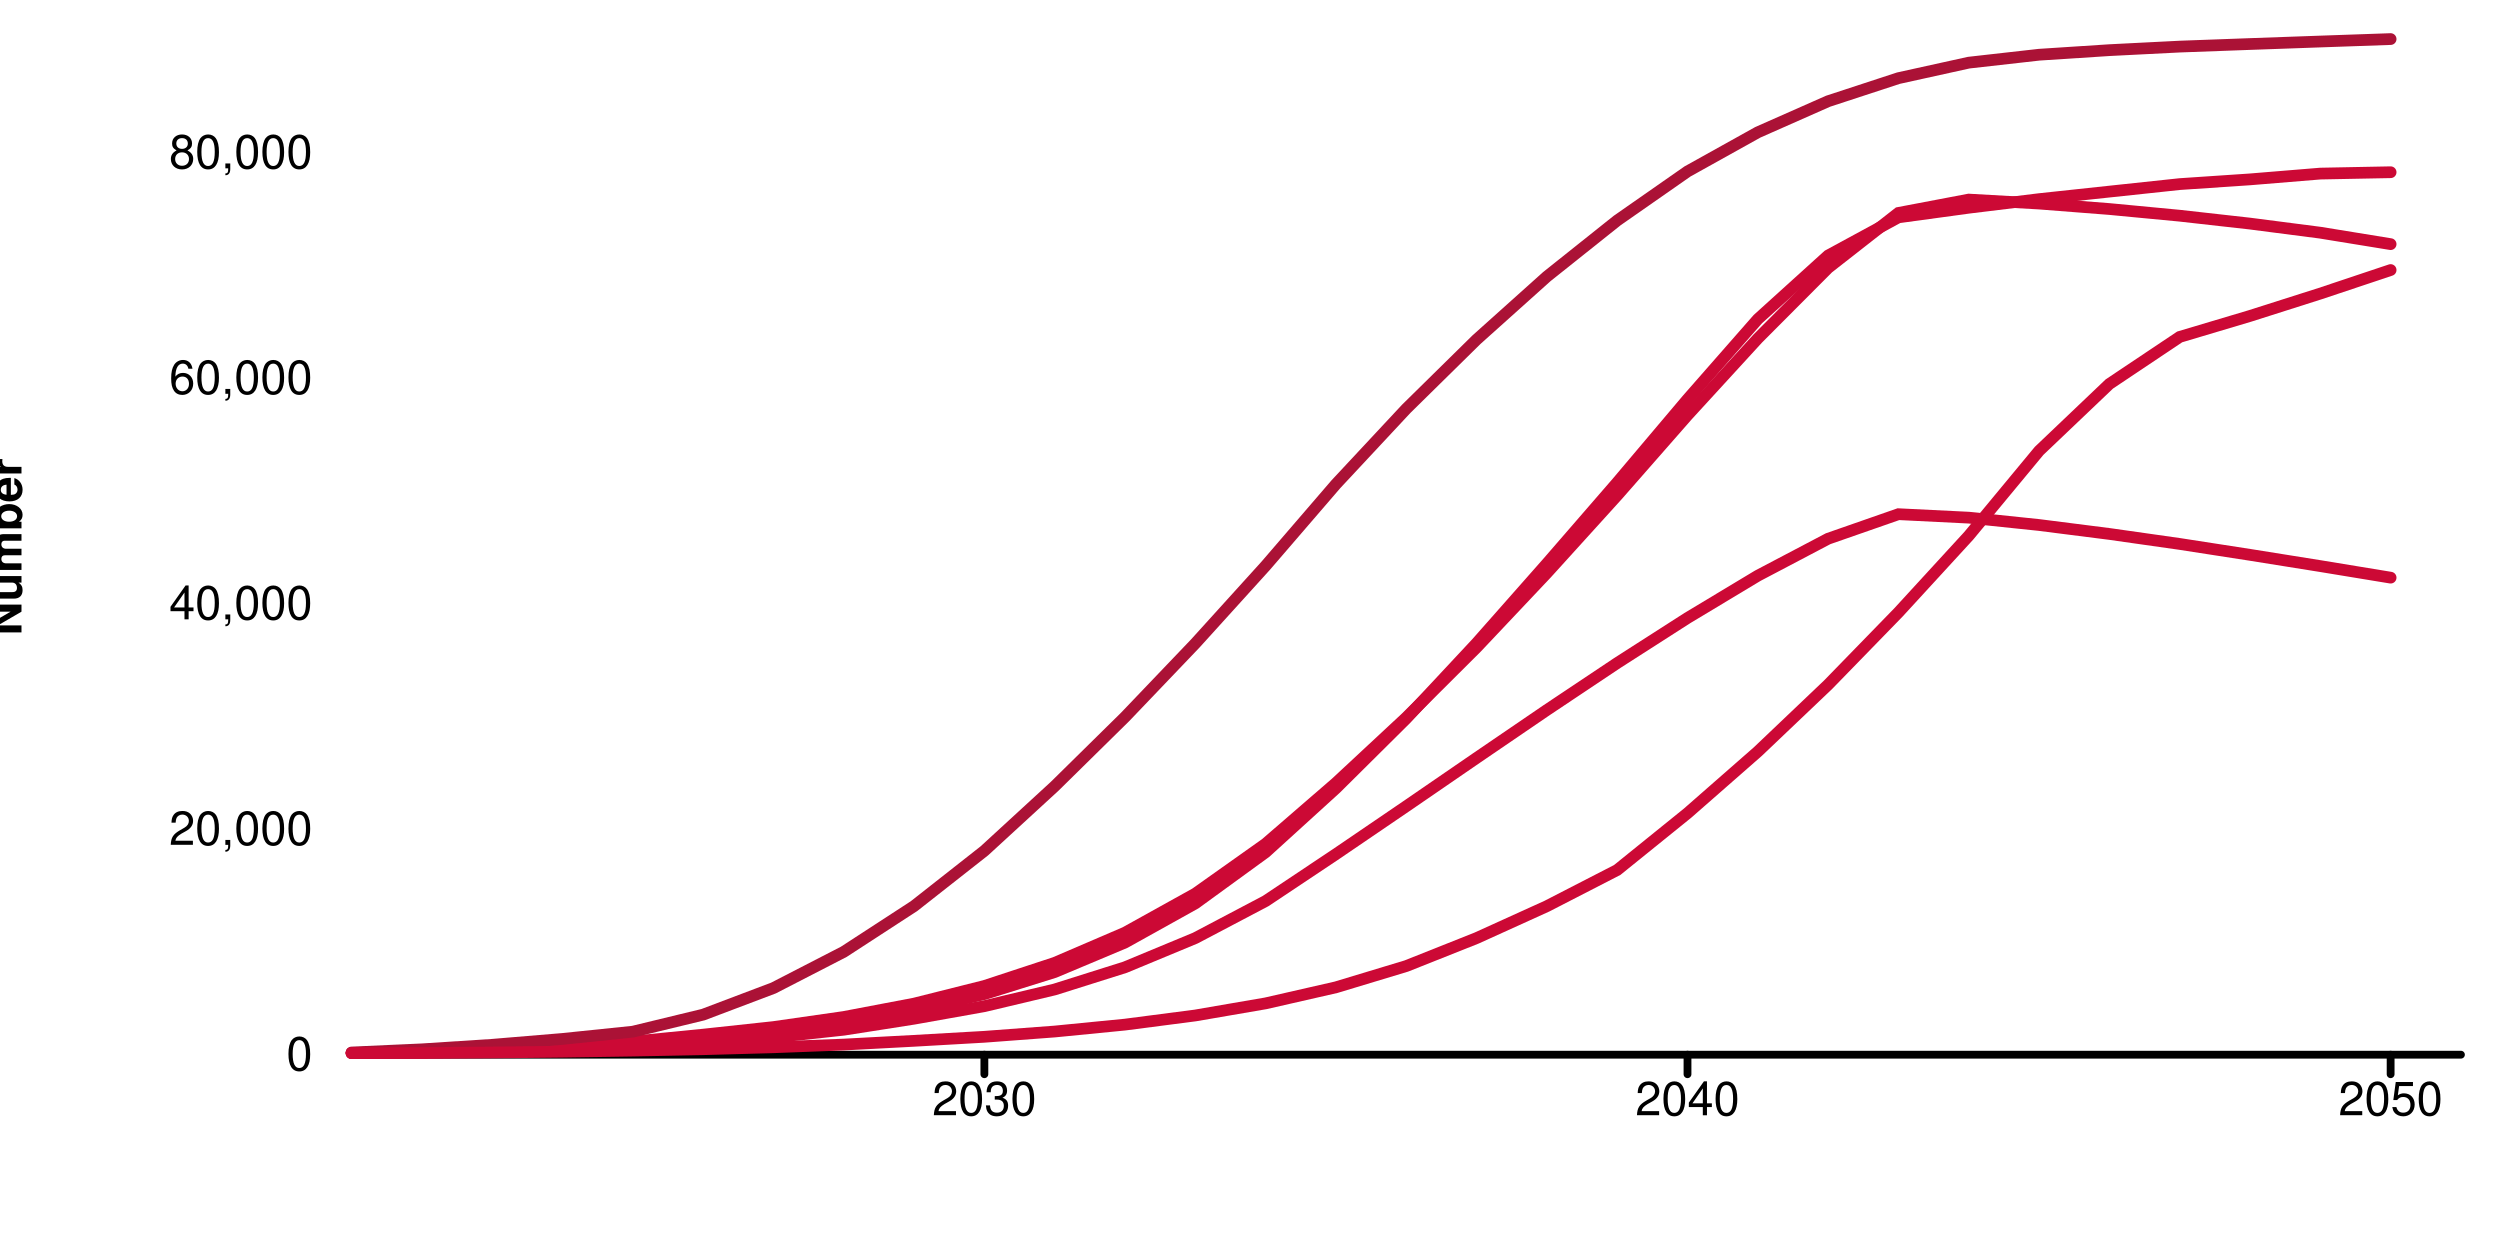
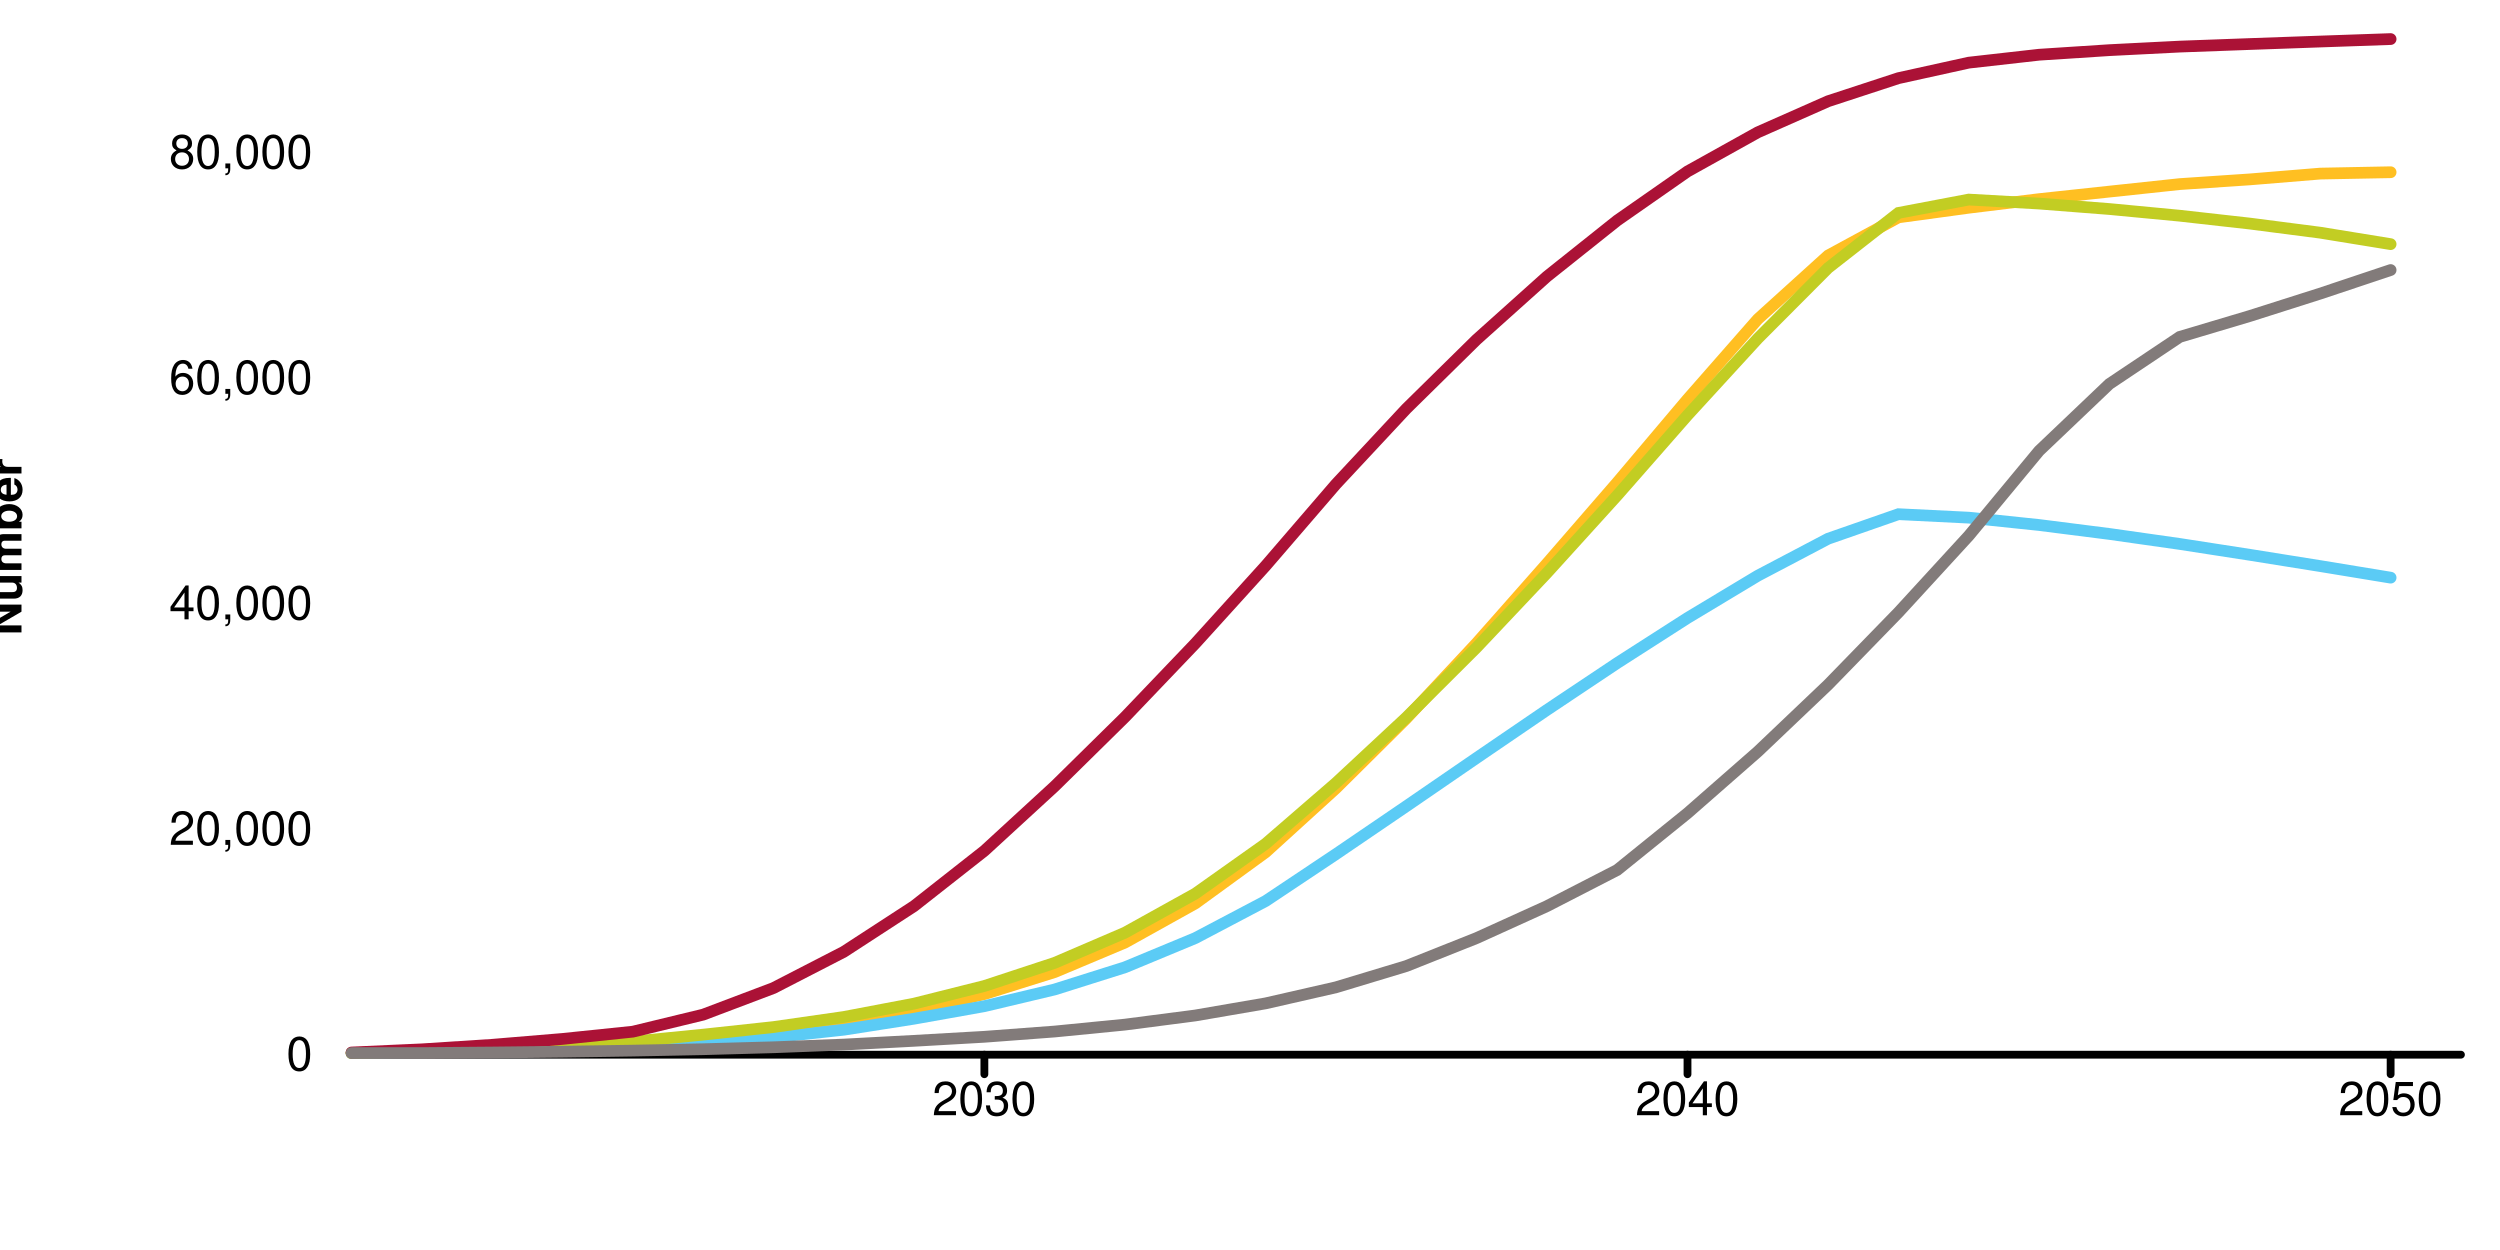
<svg xmlns="http://www.w3.org/2000/svg" width="640" height="320" viewBox="0 0 640 320" style="overflow:display" preserveAspectRatio="xMinYMin meet" overflow="visible">
  <defs>
    <style>
	.data-series path.line { fill-opacity: 0; }
	.data-series path.line.dotted { stroke-dasharray: 12 20 }
	.data-series circle { display: none; }
	.data-series:hover path.line, .data-series.on path.line { stroke-width: 5; }
	.data-series:hover circle, .data-series.on circle { display: inline; }
	.data-series circle:hover, .data-series circle.on { r: 6px!important; fill: black; }
	.grid { font-family: "Helvetica Neue",Helvetica,Arial,"Lucida Grande",sans-serif; }
	.grid line { stroke: rgb(0,0,0); stroke-width: 2; stroke-linecap: round; }
	.grid.grid-x text { text-anchor: middle; dominant-baseline: hanging; transform: translateY(10px); }
	.grid.grid-y text { text-anchor: end; dominant-baseline: middle; transform: translateX(-10px); }
	</style>
  </defs>
  <g class="grid grid-y">
    <line x1="90" y1="270" x2="630" y2="270" data-left="90" />
    <text x="90" y="270" text-anchor="end">0</text>
    <text x="90" y="212.272" text-anchor="end">20,000</text>
    <text x="90" y="154.543" text-anchor="end">40,000</text>
    <text x="90" y="96.815" text-anchor="end">60,000</text>
    <text x="90" y="39.086" text-anchor="end">80,000</text>
    <text style="text-anchor:middle;dominant-baseline:hanging;font-weight:bold;transform: translateY(140px) rotate(-90deg);">Number</text>
  </g>
  <g class="grid grid-x">
    <line class="tick" x1="252" y1="270" x2="252" y2="275" />
    <text x="252" y="270" text-anchor="middle">2030</text>
    <line class="tick" x1="432" y1="270" x2="432" y2="275" />
    <text x="432" y="270" text-anchor="middle">2040</text>
    <line class="tick" x1="612" y1="270" x2="612" y2="275" />
    <text x="612" y="270" text-anchor="middle">2050</text>
    <text style="text-anchor:middle;dominant-baseline:hanging;font-weight:bold;transform: translateY(140px) rotate(-90deg);" />
  </g>
  <g data-scenario="consumer-transformation" class="data-series">
-     <path d="M 90.00,269.59L 108.00,269.22L 126.00,268.81L 144.00,268.17L 162.00,267.19L 180.00,265.68L 198.00,264.01L 216.00,261.74L 234.00,258.65L 252.00,254.48L 270.00,248.85L 288.00,241.29L 306.00,231.27L 324.00,218.18L 342.00,201.81L 360.00,183.95L 378.00,164.66L 396.00,144.28L 414.00,123.52L 432.00,102.22L 450.00,81.70L 468.00,65.41L 486.00,55.64L 504.00,53.18L 522.00,50.98L 540.00,49.05L 558.00,47.13L 576.00,45.92L 594.00,44.44L 612.00,44.09" id="Consumer Transformation" class="line" stroke="#cc0935" stroke-width="3" stroke-linecap="round" />
-     <circle cx="90.00" cy="269.59" data-y="141.4571608" data-x="2021" r="4" fill="#cc0935" />
-     <circle cx="108.00" cy="269.22" data-y="268.5476759" data-x="2022" r="4" fill="#cc0935" />
-     <circle cx="126.00" cy="268.81" data-y="410.9407815" data-x="2023" r="4" fill="#cc0935" />
-     <circle cx="144.00" cy="268.17" data-y="632.8733598" data-x="2024" r="4" fill="#cc0935" />
-     <circle cx="162.00" cy="267.19" data-y="973.3597892" data-x="2025" r="4" fill="#cc0935" />
-     <circle cx="180.00" cy="265.68" data-y="1497.118666" data-x="2026" r="4" fill="#cc0935" />
-     <circle cx="198.00" cy="264.01" data-y="2076.090613" data-x="2027" r="4" fill="#cc0935" />
-     <circle cx="216.00" cy="261.74" data-y="2863.073515" data-x="2028" r="4" fill="#cc0935" />
-     <circle cx="234.00" cy="258.65" data-y="3931.260925" data-x="2029" r="4" fill="#cc0935" />
-     <circle cx="252.00" cy="254.48" data-y="5378.08186" data-x="2030" r="4" fill="#cc0935" />
-     <circle cx="270.00" cy="248.85" data-y="7327.880107" data-x="2031" r="4" fill="#cc0935" />
-     <circle cx="288.00" cy="241.29" data-y="9945.188921" data-x="2032" r="4" fill="#cc0935" />
-     <circle cx="306.00" cy="231.27" data-y="13418.53346" data-x="2033" r="4" fill="#cc0935" />
-     <circle cx="324.00" cy="218.18" data-y="17954.21966" data-x="2034" r="4" fill="#cc0935" />
-     <circle cx="342.00" cy="201.81" data-y="23623.4925" data-x="2035" r="4" fill="#cc0935" />
-     <circle cx="360.00" cy="183.95" data-y="29813.40166" data-x="2036" r="4" fill="#cc0935" />
-     <circle cx="378.00" cy="164.66" data-y="36494.59665" data-x="2037" r="4" fill="#cc0935" />
-     <circle cx="396.00" cy="144.28" data-y="43556.49554" data-x="2038" r="4" fill="#cc0935" />
-     <circle cx="414.00" cy="123.52" data-y="50748.82752" data-x="2039" r="4" fill="#cc0935" />
-     <circle cx="432.00" cy="102.22" data-y="58127.85786" data-x="2040" r="4" fill="#cc0935" />
-     <circle cx="450.00" cy="81.70" data-y="65236.64446" data-x="2041" r="4" fill="#cc0935" />
-     <circle cx="468.00" cy="65.41" data-y="70878.51539" data-x="2042" r="4" fill="#cc0935" />
-     <circle cx="486.00" cy="55.64" data-y="74264.17381" data-x="2043" r="4" fill="#cc0935" />
-     <circle cx="504.00" cy="53.18" data-y="75118.99166" data-x="2044" r="4" fill="#cc0935" />
-     <circle cx="522.00" cy="50.98" data-y="75880.15588" data-x="2045" r="4" fill="#cc0935" />
-     <circle cx="540.00" cy="49.05" data-y="76546.69216" data-x="2046" r="4" fill="#cc0935" />
-     <circle cx="558.00" cy="47.13" data-y="77213.42077" data-x="2047" r="4" fill="#cc0935" />
-     <circle cx="576.00" cy="45.92" data-y="77633.78517" data-x="2048" r="4" fill="#cc0935" />
-     <circle cx="594.00" cy="44.44" data-y="78143.73296" data-x="2049" r="4" fill="#cc0935" />
-     <circle cx="612.00" cy="44.09" data-y="78266.82095" data-x="2050" r="4" fill="#cc0935" />
+     <path d="M 90.00,269.59L 108.00,269.22L 126.00,268.81L 144.00,268.17L 162.00,267.19L 180.00,265.68L 198.00,264.01L 216.00,261.74L 234.00,258.65L 252.00,254.48L 270.00,248.85L 288.00,241.29L 306.00,231.27L 324.00,218.18L 342.00,201.81L 360.00,183.95L 378.00,164.66L 396.00,144.28L 414.00,123.52L 432.00,102.22L 450.00,81.70L 468.00,65.41L 486.00,55.64L 504.00,53.18L 522.00,50.98L 540.00,49.05L 558.00,47.13L 576.00,45.92L 594.00,44.44L 612.00,44.09" id="Consumer Transformation" class="line" stroke="#FFBF22" stroke-width="3" stroke-linecap="round" />
+     <circle cx="90.00" cy="269.59" data-y="141.4571608" data-x="2021" r="4" fill="#FFBF22" />
+     <circle cx="108.00" cy="269.22" data-y="268.5476759" data-x="2022" r="4" fill="#FFBF22" />
+     <circle cx="126.00" cy="268.81" data-y="410.9407815" data-x="2023" r="4" fill="#FFBF22" />
+     <circle cx="144.00" cy="268.17" data-y="632.8733598" data-x="2024" r="4" fill="#FFBF22" />
+     <circle cx="162.00" cy="267.19" data-y="973.3597892" data-x="2025" r="4" fill="#FFBF22" />
+     <circle cx="180.00" cy="265.68" data-y="1497.118666" data-x="2026" r="4" fill="#FFBF22" />
+     <circle cx="198.00" cy="264.01" data-y="2076.090613" data-x="2027" r="4" fill="#FFBF22" />
+     <circle cx="216.00" cy="261.74" data-y="2863.073515" data-x="2028" r="4" fill="#FFBF22" />
+     <circle cx="234.00" cy="258.65" data-y="3931.260925" data-x="2029" r="4" fill="#FFBF22" />
+     <circle cx="252.00" cy="254.48" data-y="5378.08186" data-x="2030" r="4" fill="#FFBF22" />
+     <circle cx="270.00" cy="248.85" data-y="7327.880107" data-x="2031" r="4" fill="#FFBF22" />
+     <circle cx="288.00" cy="241.29" data-y="9945.188921" data-x="2032" r="4" fill="#FFBF22" />
+     <circle cx="306.00" cy="231.27" data-y="13418.53346" data-x="2033" r="4" fill="#FFBF22" />
+     <circle cx="324.00" cy="218.18" data-y="17954.21966" data-x="2034" r="4" fill="#FFBF22" />
+     <circle cx="342.00" cy="201.81" data-y="23623.4925" data-x="2035" r="4" fill="#FFBF22" />
+     <circle cx="360.00" cy="183.95" data-y="29813.40166" data-x="2036" r="4" fill="#FFBF22" />
+     <circle cx="378.00" cy="164.66" data-y="36494.59665" data-x="2037" r="4" fill="#FFBF22" />
+     <circle cx="396.00" cy="144.28" data-y="43556.49554" data-x="2038" r="4" fill="#FFBF22" />
+     <circle cx="414.00" cy="123.52" data-y="50748.82752" data-x="2039" r="4" fill="#FFBF22" />
+     <circle cx="432.00" cy="102.22" data-y="58127.85786" data-x="2040" r="4" fill="#FFBF22" />
+     <circle cx="450.00" cy="81.70" data-y="65236.64446" data-x="2041" r="4" fill="#FFBF22" />
+     <circle cx="468.00" cy="65.41" data-y="70878.51539" data-x="2042" r="4" fill="#FFBF22" />
+     <circle cx="486.00" cy="55.64" data-y="74264.17381" data-x="2043" r="4" fill="#FFBF22" />
+     <circle cx="504.00" cy="53.18" data-y="75118.99166" data-x="2044" r="4" fill="#FFBF22" />
+     <circle cx="522.00" cy="50.98" data-y="75880.15588" data-x="2045" r="4" fill="#FFBF22" />
+     <circle cx="540.00" cy="49.05" data-y="76546.69216" data-x="2046" r="4" fill="#FFBF22" />
+     <circle cx="558.00" cy="47.13" data-y="77213.42077" data-x="2047" r="4" fill="#FFBF22" />
+     <circle cx="576.00" cy="45.92" data-y="77633.78517" data-x="2048" r="4" fill="#FFBF22" />
+     <circle cx="594.00" cy="44.44" data-y="78143.73296" data-x="2049" r="4" fill="#FFBF22" />
+     <circle cx="612.00" cy="44.09" data-y="78266.82095" data-x="2050" r="4" fill="#FFBF22" />
  </g>
  <g data-scenario="system-transformation" class="data-series">
-     <path d="M 90.00,269.59L 108.00,269.30L 126.00,268.98L 144.00,268.52L 162.00,267.87L 180.00,266.93L 198.00,265.57L 216.00,263.61L 234.00,260.79L 252.00,257.58L 270.00,253.30L 288.00,247.62L 306.00,240.15L 324.00,230.67L 342.00,218.66L 360.00,206.40L 378.00,194.04L 396.00,181.76L 414.00,169.74L 432.00,158.20L 450.00,147.38L 468.00,137.91L 486.00,131.63L 504.00,132.52L 522.00,134.40L 540.00,136.69L 558.00,139.25L 576.00,142.04L 594.00,144.92L 612.00,147.88" id="System Transformation" class="line" stroke="#cc0935" stroke-width="3" stroke-linecap="round" />
-     <circle cx="90.00" cy="269.59" data-y="141.4571608" data-x="2021" r="4" fill="#cc0935" />
-     <circle cx="108.00" cy="269.30" data-y="243.6587848" data-x="2022" r="4" fill="#cc0935" />
-     <circle cx="126.00" cy="268.98" data-y="352.4074258" data-x="2023" r="4" fill="#cc0935" />
-     <circle cx="144.00" cy="268.52" data-y="511.0550454" data-x="2024" r="4" fill="#cc0935" />
-     <circle cx="162.00" cy="267.87" data-y="737.8371061" data-x="2025" r="4" fill="#cc0935" />
-     <circle cx="180.00" cy="266.93" data-y="1063.88894" data-x="2026" r="4" fill="#cc0935" />
-     <circle cx="198.00" cy="265.57" data-y="1533.835174" data-x="2027" r="4" fill="#cc0935" />
-     <circle cx="216.00" cy="263.61" data-y="2212.170688" data-x="2028" r="4" fill="#cc0935" />
-     <circle cx="234.00" cy="260.79" data-y="3192.018241" data-x="2029" r="4" fill="#cc0935" />
-     <circle cx="252.00" cy="257.58" data-y="4304.170496" data-x="2030" r="4" fill="#cc0935" />
-     <circle cx="270.00" cy="253.30" data-y="5785.822305" data-x="2031" r="4" fill="#cc0935" />
-     <circle cx="288.00" cy="247.62" data-y="7754.375638" data-x="2032" r="4" fill="#cc0935" />
-     <circle cx="306.00" cy="240.15" data-y="10341.35967" data-x="2033" r="4" fill="#cc0935" />
-     <circle cx="324.00" cy="230.67" data-y="13626.6662" data-x="2034" r="4" fill="#cc0935" />
-     <circle cx="342.00" cy="218.66" data-y="17788.34675" data-x="2035" r="4" fill="#cc0935" />
-     <circle cx="360.00" cy="206.40" data-y="22035.15591" data-x="2036" r="4" fill="#cc0935" />
-     <circle cx="378.00" cy="194.04" data-y="26314.84737" data-x="2037" r="4" fill="#cc0935" />
-     <circle cx="396.00" cy="181.76" data-y="30569.45085" data-x="2038" r="4" fill="#cc0935" />
-     <circle cx="414.00" cy="169.74" data-y="34735.39392" data-x="2039" r="4" fill="#cc0935" />
-     <circle cx="432.00" cy="158.20" data-y="38732.41944" data-x="2040" r="4" fill="#cc0935" />
-     <circle cx="450.00" cy="147.38" data-y="42480.02666" data-x="2041" r="4" fill="#cc0935" />
-     <circle cx="468.00" cy="137.91" data-y="45763.50639" data-x="2042" r="4" fill="#cc0935" />
-     <circle cx="486.00" cy="131.63" data-y="47937.2696" data-x="2043" r="4" fill="#cc0935" />
-     <circle cx="504.00" cy="132.52" data-y="47631.43841" data-x="2044" r="4" fill="#cc0935" />
-     <circle cx="522.00" cy="134.40" data-y="46977.15382" data-x="2045" r="4" fill="#cc0935" />
-     <circle cx="540.00" cy="136.69" data-y="46186.64951" data-x="2046" r="4" fill="#cc0935" />
-     <circle cx="558.00" cy="139.25" data-y="45297.52512" data-x="2047" r="4" fill="#cc0935" />
-     <circle cx="576.00" cy="142.04" data-y="44331.63021" data-x="2048" r="4" fill="#cc0935" />
-     <circle cx="594.00" cy="144.92" data-y="43334.81843" data-x="2049" r="4" fill="#cc0935" />
-     <circle cx="612.00" cy="147.88" data-y="42309.18745" data-x="2050" r="4" fill="#cc0935" />
+     <path d="M 90.00,269.59L 108.00,269.30L 126.00,268.98L 144.00,268.52L 162.00,267.87L 180.00,266.93L 198.00,265.57L 216.00,263.61L 234.00,260.79L 252.00,257.58L 270.00,253.30L 288.00,247.62L 306.00,240.15L 324.00,230.67L 342.00,218.66L 360.00,206.40L 378.00,194.04L 396.00,181.76L 414.00,169.74L 432.00,158.20L 450.00,147.38L 468.00,137.91L 486.00,131.63L 504.00,132.52L 522.00,134.40L 540.00,136.69L 558.00,139.25L 576.00,142.04L 594.00,144.92L 612.00,147.88" id="System Transformation" class="line" stroke="#5BCBF5" stroke-width="3" stroke-linecap="round" />
+     <circle cx="90.00" cy="269.59" data-y="141.4571608" data-x="2021" r="4" fill="#5BCBF5" />
+     <circle cx="108.00" cy="269.30" data-y="243.6587848" data-x="2022" r="4" fill="#5BCBF5" />
+     <circle cx="126.00" cy="268.98" data-y="352.4074258" data-x="2023" r="4" fill="#5BCBF5" />
+     <circle cx="144.00" cy="268.52" data-y="511.0550454" data-x="2024" r="4" fill="#5BCBF5" />
+     <circle cx="162.00" cy="267.87" data-y="737.8371061" data-x="2025" r="4" fill="#5BCBF5" />
+     <circle cx="180.00" cy="266.93" data-y="1063.88894" data-x="2026" r="4" fill="#5BCBF5" />
+     <circle cx="198.00" cy="265.57" data-y="1533.835174" data-x="2027" r="4" fill="#5BCBF5" />
+     <circle cx="216.00" cy="263.61" data-y="2212.170688" data-x="2028" r="4" fill="#5BCBF5" />
+     <circle cx="234.00" cy="260.79" data-y="3192.018241" data-x="2029" r="4" fill="#5BCBF5" />
+     <circle cx="252.00" cy="257.58" data-y="4304.170496" data-x="2030" r="4" fill="#5BCBF5" />
+     <circle cx="270.00" cy="253.30" data-y="5785.822305" data-x="2031" r="4" fill="#5BCBF5" />
+     <circle cx="288.00" cy="247.62" data-y="7754.375638" data-x="2032" r="4" fill="#5BCBF5" />
+     <circle cx="306.00" cy="240.15" data-y="10341.35967" data-x="2033" r="4" fill="#5BCBF5" />
+     <circle cx="324.00" cy="230.67" data-y="13626.6662" data-x="2034" r="4" fill="#5BCBF5" />
+     <circle cx="342.00" cy="218.66" data-y="17788.34675" data-x="2035" r="4" fill="#5BCBF5" />
+     <circle cx="360.00" cy="206.40" data-y="22035.15591" data-x="2036" r="4" fill="#5BCBF5" />
+     <circle cx="378.00" cy="194.04" data-y="26314.84737" data-x="2037" r="4" fill="#5BCBF5" />
+     <circle cx="396.00" cy="181.76" data-y="30569.45085" data-x="2038" r="4" fill="#5BCBF5" />
+     <circle cx="414.00" cy="169.74" data-y="34735.39392" data-x="2039" r="4" fill="#5BCBF5" />
+     <circle cx="432.00" cy="158.20" data-y="38732.41944" data-x="2040" r="4" fill="#5BCBF5" />
+     <circle cx="450.00" cy="147.38" data-y="42480.02666" data-x="2041" r="4" fill="#5BCBF5" />
+     <circle cx="468.00" cy="137.91" data-y="45763.50639" data-x="2042" r="4" fill="#5BCBF5" />
+     <circle cx="486.00" cy="131.63" data-y="47937.2696" data-x="2043" r="4" fill="#5BCBF5" />
+     <circle cx="504.00" cy="132.52" data-y="47631.43841" data-x="2044" r="4" fill="#5BCBF5" />
+     <circle cx="522.00" cy="134.40" data-y="46977.15382" data-x="2045" r="4" fill="#5BCBF5" />
+     <circle cx="540.00" cy="136.69" data-y="46186.64951" data-x="2046" r="4" fill="#5BCBF5" />
+     <circle cx="558.00" cy="139.25" data-y="45297.52512" data-x="2047" r="4" fill="#5BCBF5" />
+     <circle cx="576.00" cy="142.04" data-y="44331.63021" data-x="2048" r="4" fill="#5BCBF5" />
+     <circle cx="594.00" cy="144.92" data-y="43334.81843" data-x="2049" r="4" fill="#5BCBF5" />
+     <circle cx="612.00" cy="147.88" data-y="42309.18745" data-x="2050" r="4" fill="#5BCBF5" />
  </g>
  <g data-scenario="leading-the-way" class="data-series">
-     <path d="M 90.00,269.59L 108.00,269.08L 126.00,268.59L 144.00,267.82L 162.00,266.65L 180.00,264.87L 198.00,262.93L 216.00,260.35L 234.00,256.93L 252.00,252.41L 270.00,246.49L 288.00,238.76L 306.00,228.77L 324.00,216.01L 342.00,200.44L 360.00,183.69L 378.00,165.76L 396.00,146.69L 414.00,126.83L 432.00,106.30L 450.00,86.65L 468.00,68.59L 486.00,54.51L 504.00,51.09L 522.00,52.11L 540.00,53.51L 558.00,55.22L 576.00,57.24L 594.00,59.57L 612.00,62.50" id="Leading The Way" class="line" stroke="#cc0935" stroke-width="3" stroke-linecap="round" />
-     <circle cx="90.00" cy="269.59" data-y="141.4571608" data-x="2021" r="4" fill="#cc0935" />
-     <circle cx="108.00" cy="269.08" data-y="318.6491878" data-x="2022" r="4" fill="#cc0935" />
-     <circle cx="126.00" cy="268.59" data-y="489.2781377" data-x="2023" r="4" fill="#cc0935" />
-     <circle cx="144.00" cy="267.82" data-y="755.4697386" data-x="2024" r="4" fill="#cc0935" />
-     <circle cx="162.00" cy="266.65" data-y="1160.974087" data-x="2025" r="4" fill="#cc0935" />
-     <circle cx="180.00" cy="264.87" data-y="1778.810318" data-x="2026" r="4" fill="#cc0935" />
-     <circle cx="198.00" cy="262.93" data-y="2449.609115" data-x="2027" r="4" fill="#cc0935" />
-     <circle cx="216.00" cy="260.35" data-y="3343.520366" data-x="2028" r="4" fill="#cc0935" />
-     <circle cx="234.00" cy="256.93" data-y="4529.23153" data-x="2029" r="4" fill="#cc0935" />
-     <circle cx="252.00" cy="252.41" data-y="6094.428723" data-x="2030" r="4" fill="#cc0935" />
-     <circle cx="270.00" cy="246.49" data-y="8143.848142" data-x="2031" r="4" fill="#cc0935" />
-     <circle cx="288.00" cy="238.76" data-y="10821.44116" data-x="2032" r="4" fill="#cc0935" />
-     <circle cx="306.00" cy="228.77" data-y="14282.48528" data-x="2033" r="4" fill="#cc0935" />
-     <circle cx="324.00" cy="216.01" data-y="18703.93596" data-x="2034" r="4" fill="#cc0935" />
-     <circle cx="342.00" cy="200.44" data-y="24099.67683" data-x="2035" r="4" fill="#cc0935" />
-     <circle cx="360.00" cy="183.69" data-y="29900.96599" data-x="2036" r="4" fill="#cc0935" />
-     <circle cx="378.00" cy="165.76" data-y="36114.3799" data-x="2037" r="4" fill="#cc0935" />
-     <circle cx="396.00" cy="146.69" data-y="42720.43277" data-x="2038" r="4" fill="#cc0935" />
-     <circle cx="414.00" cy="126.83" data-y="49602.6969" data-x="2039" r="4" fill="#cc0935" />
-     <circle cx="432.00" cy="106.30" data-y="56712.45779" data-x="2040" r="4" fill="#cc0935" />
-     <circle cx="450.00" cy="86.65" data-y="63522.50266" data-x="2041" r="4" fill="#cc0935" />
-     <circle cx="468.00" cy="68.59" data-y="69777.3239" data-x="2042" r="4" fill="#cc0935" />
-     <circle cx="486.00" cy="54.51" data-y="74657.66526" data-x="2043" r="4" fill="#cc0935" />
-     <circle cx="504.00" cy="51.09" data-y="75841.8712" data-x="2044" r="4" fill="#cc0935" />
-     <circle cx="522.00" cy="52.11" data-y="75487.2086" data-x="2045" r="4" fill="#cc0935" />
-     <circle cx="540.00" cy="53.51" data-y="75002.04641" data-x="2046" r="4" fill="#cc0935" />
-     <circle cx="558.00" cy="55.22" data-y="74411.90907" data-x="2047" r="4" fill="#cc0935" />
-     <circle cx="576.00" cy="57.24" data-y="73709.63745" data-x="2048" r="4" fill="#cc0935" />
-     <circle cx="594.00" cy="59.57" data-y="72904.74336" data-x="2049" r="4" fill="#cc0935" />
-     <circle cx="612.00" cy="62.50" data-y="71888.81374" data-x="2050" r="4" fill="#cc0935" />
+     <path d="M 90.00,269.59L 108.00,269.08L 126.00,268.59L 144.00,267.82L 162.00,266.65L 180.00,264.87L 198.00,262.93L 216.00,260.35L 234.00,256.93L 252.00,252.41L 270.00,246.49L 288.00,238.76L 306.00,228.77L 324.00,216.01L 342.00,200.44L 360.00,183.69L 378.00,165.76L 396.00,146.69L 414.00,126.83L 432.00,106.30L 450.00,86.65L 468.00,68.59L 486.00,54.51L 504.00,51.09L 522.00,52.11L 540.00,53.51L 558.00,55.22L 576.00,57.24L 594.00,59.57L 612.00,62.50" id="Leading The Way" class="line" stroke="#C2CD23" stroke-width="3" stroke-linecap="round" />
+     <circle cx="90.00" cy="269.59" data-y="141.4571608" data-x="2021" r="4" fill="#C2CD23" />
+     <circle cx="108.00" cy="269.08" data-y="318.6491878" data-x="2022" r="4" fill="#C2CD23" />
+     <circle cx="126.00" cy="268.59" data-y="489.2781377" data-x="2023" r="4" fill="#C2CD23" />
+     <circle cx="144.00" cy="267.82" data-y="755.4697386" data-x="2024" r="4" fill="#C2CD23" />
+     <circle cx="162.00" cy="266.65" data-y="1160.974087" data-x="2025" r="4" fill="#C2CD23" />
+     <circle cx="180.00" cy="264.87" data-y="1778.810318" data-x="2026" r="4" fill="#C2CD23" />
+     <circle cx="198.00" cy="262.93" data-y="2449.609115" data-x="2027" r="4" fill="#C2CD23" />
+     <circle cx="216.00" cy="260.35" data-y="3343.520366" data-x="2028" r="4" fill="#C2CD23" />
+     <circle cx="234.00" cy="256.93" data-y="4529.23153" data-x="2029" r="4" fill="#C2CD23" />
+     <circle cx="252.00" cy="252.41" data-y="6094.428723" data-x="2030" r="4" fill="#C2CD23" />
+     <circle cx="270.00" cy="246.49" data-y="8143.848142" data-x="2031" r="4" fill="#C2CD23" />
+     <circle cx="288.00" cy="238.76" data-y="10821.44116" data-x="2032" r="4" fill="#C2CD23" />
+     <circle cx="306.00" cy="228.77" data-y="14282.48528" data-x="2033" r="4" fill="#C2CD23" />
+     <circle cx="324.00" cy="216.01" data-y="18703.93596" data-x="2034" r="4" fill="#C2CD23" />
+     <circle cx="342.00" cy="200.44" data-y="24099.67683" data-x="2035" r="4" fill="#C2CD23" />
+     <circle cx="360.00" cy="183.69" data-y="29900.96599" data-x="2036" r="4" fill="#C2CD23" />
+     <circle cx="378.00" cy="165.76" data-y="36114.3799" data-x="2037" r="4" fill="#C2CD23" />
+     <circle cx="396.00" cy="146.69" data-y="42720.43277" data-x="2038" r="4" fill="#C2CD23" />
+     <circle cx="414.00" cy="126.83" data-y="49602.6969" data-x="2039" r="4" fill="#C2CD23" />
+     <circle cx="432.00" cy="106.30" data-y="56712.45779" data-x="2040" r="4" fill="#C2CD23" />
+     <circle cx="450.00" cy="86.65" data-y="63522.50266" data-x="2041" r="4" fill="#C2CD23" />
+     <circle cx="468.00" cy="68.59" data-y="69777.3239" data-x="2042" r="4" fill="#C2CD23" />
+     <circle cx="486.00" cy="54.51" data-y="74657.66526" data-x="2043" r="4" fill="#C2CD23" />
+     <circle cx="504.00" cy="51.09" data-y="75841.8712" data-x="2044" r="4" fill="#C2CD23" />
+     <circle cx="522.00" cy="52.11" data-y="75487.2086" data-x="2045" r="4" fill="#C2CD23" />
+     <circle cx="540.00" cy="53.51" data-y="75002.04641" data-x="2046" r="4" fill="#C2CD23" />
+     <circle cx="558.00" cy="55.22" data-y="74411.90907" data-x="2047" r="4" fill="#C2CD23" />
+     <circle cx="576.00" cy="57.24" data-y="73709.63745" data-x="2048" r="4" fill="#C2CD23" />
+     <circle cx="594.00" cy="59.57" data-y="72904.74336" data-x="2049" r="4" fill="#C2CD23" />
+     <circle cx="612.00" cy="62.50" data-y="71888.81374" data-x="2050" r="4" fill="#C2CD23" />
  </g>
  <g data-scenario="planning-scenario" class="data-series">
    <path d="M 90.00,269.44L 108.00,268.63L 126.00,267.47L 144.00,265.97L 162.00,264.11L 180.00,259.75L 198.00,252.94L 216.00,243.67L 234.00,231.96L 252.00,217.81L 270.00,201.28L 288.00,183.56L 306.00,164.72L 324.00,144.85L 342.00,123.95L 360.00,104.65L 378.00,86.94L 396.00,70.80L 414.00,56.45L 432.00,43.89L 450.00,33.87L 468.00,25.91L 486.00,20.01L 504.00,16.04L 522.00,14.01L 540.00,12.84L 558.00,11.93L 576.00,11.27L 594.00,10.63L 612.00,10.00" id="NPg Planning Scenario" class="line" stroke="#ab1236" stroke-width="3" stroke-linecap="round" />
    <circle cx="90.00" cy="269.44" data-y="194.9805655" data-x="2021" r="4" fill="#ab1236" />
    <circle cx="108.00" cy="268.63" data-y="474.3573882" data-x="2022" r="4" fill="#ab1236" />
    <circle cx="126.00" cy="267.47" data-y="874.991904" data-x="2023" r="4" fill="#ab1236" />
    <circle cx="144.00" cy="265.97" data-y="1396.884113" data-x="2024" r="4" fill="#ab1236" />
    <circle cx="162.00" cy="264.11" data-y="2040.034015" data-x="2025" r="4" fill="#ab1236" />
    <circle cx="180.00" cy="259.75" data-y="3551.83516" data-x="2026" r="4" fill="#ab1236" />
    <circle cx="198.00" cy="252.94" data-y="5911.994406" data-x="2027" r="4" fill="#ab1236" />
    <circle cx="216.00" cy="243.67" data-y="9120.511753" data-x="2028" r="4" fill="#ab1236" />
    <circle cx="234.00" cy="231.96" data-y="13177.3872" data-x="2029" r="4" fill="#ab1236" />
    <circle cx="252.00" cy="217.81" data-y="18082.62075" data-x="2030" r="4" fill="#ab1236" />
    <circle cx="270.00" cy="201.28" data-y="23808.19894" data-x="2031" r="4" fill="#ab1236" />
    <circle cx="288.00" cy="183.56" data-y="29946.0562" data-x="2032" r="4" fill="#ab1236" />
    <circle cx="306.00" cy="164.72" data-y="36474.95013" data-x="2033" r="4" fill="#ab1236" />
    <circle cx="324.00" cy="144.85" data-y="43359.14097" data-x="2034" r="4" fill="#ab1236" />
    <circle cx="342.00" cy="123.95" data-y="50598.62872" data-x="2035" r="4" fill="#ab1236" />
    <circle cx="360.00" cy="104.65" data-y="57284.74678" data-x="2036" r="4" fill="#ab1236" />
    <circle cx="378.00" cy="86.94" data-y="63422.34915" data-x="2037" r="4" fill="#ab1236" />
    <circle cx="396.00" cy="70.80" data-y="69011.43583" data-x="2038" r="4" fill="#ab1236" />
    <circle cx="414.00" cy="56.45" data-y="73982.87011" data-x="2039" r="4" fill="#ab1236" />
    <circle cx="432.00" cy="43.89" data-y="78336.652" data-x="2040" r="4" fill="#ab1236" />
    <circle cx="450.00" cy="33.87" data-y="81805.69214" data-x="2041" r="4" fill="#ab1236" />
    <circle cx="468.00" cy="25.91" data-y="84563.29232" data-x="2042" r="4" fill="#ab1236" />
    <circle cx="486.00" cy="20.01" data-y="86609.45252" data-x="2043" r="4" fill="#ab1236" />
    <circle cx="504.00" cy="16.04" data-y="87984.67696" data-x="2044" r="4" fill="#ab1236" />
    <circle cx="522.00" cy="14.01" data-y="88688.96565" data-x="2045" r="4" fill="#ab1236" />
    <circle cx="540.00" cy="12.84" data-y="89091.41705" data-x="2046" r="4" fill="#ab1236" />
    <circle cx="558.00" cy="11.93" data-y="89407.24573" data-x="2047" r="4" fill="#ab1236" />
    <circle cx="576.00" cy="11.27" data-y="89636.45169" data-x="2048" r="4" fill="#ab1236" />
    <circle cx="594.00" cy="10.63" data-y="89859.69432" data-x="2049" r="4" fill="#ab1236" />
    <circle cx="612.00" cy="10.00" data-y="90076.97363" data-x="2050" r="4" fill="#ab1236" />
  </g>
  <g data-scenario="falling-short" class="data-series">
-     <path d="M 90.00,269.59L 108.00,269.59L 126.00,269.44L 144.00,269.24L 162.00,268.96L 180.00,268.60L 198.00,268.10L 216.00,267.41L 234.00,266.45L 252.00,265.42L 270.00,264.07L 288.00,262.30L 306.00,259.96L 324.00,256.86L 342.00,252.75L 360.00,247.31L 378.00,240.15L 396.00,231.98L 414.00,222.72L 432.00,208.18L 450.00,192.41L 468.00,175.28L 486.00,156.78L 504.00,137.16L 522.00,115.43L 540.00,98.29L 558.00,86.25L 576.00,80.88L 594.00,75.15L 612.00,69.13" id="Falling Short" class="line" stroke="#cc0935" stroke-width="3" stroke-linecap="round" />
-     <circle cx="90.00" cy="269.59" data-y="141.4571608" data-x="2021" r="4" fill="#cc0935" />
-     <circle cx="108.00" cy="269.59" data-y="140.9680333" data-x="2022" r="4" fill="#cc0935" />
-     <circle cx="126.00" cy="269.44" data-y="193.1721394" data-x="2023" r="4" fill="#cc0935" />
-     <circle cx="144.00" cy="269.24" data-y="264.4504125" data-x="2024" r="4" fill="#cc0935" />
-     <circle cx="162.00" cy="268.96" data-y="361.486128" data-x="2025" r="4" fill="#cc0935" />
-     <circle cx="180.00" cy="268.60" data-y="486.1230586" data-x="2026" r="4" fill="#cc0935" />
-     <circle cx="198.00" cy="268.10" data-y="658.2780857" data-x="2027" r="4" fill="#cc0935" />
-     <circle cx="216.00" cy="267.41" data-y="897.4212169" data-x="2028" r="4" fill="#cc0935" />
-     <circle cx="234.00" cy="266.45" data-y="1231.25923" data-x="2029" r="4" fill="#cc0935" />
-     <circle cx="252.00" cy="265.42" data-y="1587.727654" data-x="2030" r="4" fill="#cc0935" />
-     <circle cx="270.00" cy="264.07" data-y="2054.169084" data-x="2031" r="4" fill="#cc0935" />
-     <circle cx="288.00" cy="262.30" data-y="2668.093691" data-x="2032" r="4" fill="#cc0935" />
-     <circle cx="306.00" cy="259.96" data-y="3478.946703" data-x="2033" r="4" fill="#cc0935" />
-     <circle cx="324.00" cy="256.86" data-y="4553.10164" data-x="2034" r="4" fill="#cc0935" />
-     <circle cx="342.00" cy="252.75" data-y="5977.392114" data-x="2035" r="4" fill="#cc0935" />
-     <circle cx="360.00" cy="247.31" data-y="7862.521849" data-x="2036" r="4" fill="#cc0935" />
-     <circle cx="378.00" cy="240.15" data-y="10341.23788" data-x="2037" r="4" fill="#cc0935" />
-     <circle cx="396.00" cy="231.98" data-y="13171.91625" data-x="2038" r="4" fill="#cc0935" />
-     <circle cx="414.00" cy="222.72" data-y="16381.22814" data-x="2039" r="4" fill="#cc0935" />
-     <circle cx="432.00" cy="208.18" data-y="21418.18665" data-x="2040" r="4" fill="#cc0935" />
-     <circle cx="450.00" cy="192.41" data-y="26881.76247" data-x="2041" r="4" fill="#cc0935" />
-     <circle cx="468.00" cy="175.28" data-y="32815.18974" data-x="2042" r="4" fill="#cc0935" />
-     <circle cx="486.00" cy="156.78" data-y="39224.55777" data-x="2043" r="4" fill="#cc0935" />
-     <circle cx="504.00" cy="137.16" data-y="46022.78937" data-x="2044" r="4" fill="#cc0935" />
-     <circle cx="522.00" cy="115.43" data-y="53550.64254" data-x="2045" r="4" fill="#cc0935" />
-     <circle cx="540.00" cy="98.29" data-y="59488.81947" data-x="2046" r="4" fill="#cc0935" />
-     <circle cx="558.00" cy="86.25" data-y="63661.33901" data-x="2047" r="4" fill="#cc0935" />
-     <circle cx="576.00" cy="80.88" data-y="65521.9897" data-x="2048" r="4" fill="#cc0935" />
-     <circle cx="594.00" cy="75.15" data-y="67504.91381" data-x="2049" r="4" fill="#cc0935" />
-     <circle cx="612.00" cy="69.13" data-y="69592.03737" data-x="2050" r="4" fill="#cc0935" />
+     <path d="M 90.00,269.59L 108.00,269.59L 126.00,269.44L 144.00,269.24L 162.00,268.96L 180.00,268.60L 198.00,268.10L 216.00,267.41L 234.00,266.45L 252.00,265.42L 270.00,264.07L 288.00,262.30L 306.00,259.96L 324.00,256.86L 342.00,252.75L 360.00,247.31L 378.00,240.15L 396.00,231.98L 414.00,222.72L 432.00,208.18L 450.00,192.41L 468.00,175.28L 486.00,156.78L 504.00,137.16L 522.00,115.43L 540.00,98.29L 558.00,86.25L 576.00,80.88L 594.00,75.15L 612.00,69.13" id="Falling Short" class="line" stroke="#827B7A" stroke-width="3" stroke-linecap="round" />
+     <circle cx="90.00" cy="269.59" data-y="141.4571608" data-x="2021" r="4" fill="#827B7A" />
+     <circle cx="108.00" cy="269.59" data-y="140.9680333" data-x="2022" r="4" fill="#827B7A" />
+     <circle cx="126.00" cy="269.44" data-y="193.1721394" data-x="2023" r="4" fill="#827B7A" />
+     <circle cx="144.00" cy="269.24" data-y="264.4504125" data-x="2024" r="4" fill="#827B7A" />
+     <circle cx="162.00" cy="268.96" data-y="361.486128" data-x="2025" r="4" fill="#827B7A" />
+     <circle cx="180.00" cy="268.60" data-y="486.1230586" data-x="2026" r="4" fill="#827B7A" />
+     <circle cx="198.00" cy="268.10" data-y="658.2780857" data-x="2027" r="4" fill="#827B7A" />
+     <circle cx="216.00" cy="267.41" data-y="897.4212169" data-x="2028" r="4" fill="#827B7A" />
+     <circle cx="234.00" cy="266.45" data-y="1231.25923" data-x="2029" r="4" fill="#827B7A" />
+     <circle cx="252.00" cy="265.42" data-y="1587.727654" data-x="2030" r="4" fill="#827B7A" />
+     <circle cx="270.00" cy="264.07" data-y="2054.169084" data-x="2031" r="4" fill="#827B7A" />
+     <circle cx="288.00" cy="262.30" data-y="2668.093691" data-x="2032" r="4" fill="#827B7A" />
+     <circle cx="306.00" cy="259.96" data-y="3478.946703" data-x="2033" r="4" fill="#827B7A" />
+     <circle cx="324.00" cy="256.86" data-y="4553.10164" data-x="2034" r="4" fill="#827B7A" />
+     <circle cx="342.00" cy="252.75" data-y="5977.392114" data-x="2035" r="4" fill="#827B7A" />
+     <circle cx="360.00" cy="247.31" data-y="7862.521849" data-x="2036" r="4" fill="#827B7A" />
+     <circle cx="378.00" cy="240.15" data-y="10341.23788" data-x="2037" r="4" fill="#827B7A" />
+     <circle cx="396.00" cy="231.98" data-y="13171.91625" data-x="2038" r="4" fill="#827B7A" />
+     <circle cx="414.00" cy="222.72" data-y="16381.22814" data-x="2039" r="4" fill="#827B7A" />
+     <circle cx="432.00" cy="208.18" data-y="21418.18665" data-x="2040" r="4" fill="#827B7A" />
+     <circle cx="450.00" cy="192.41" data-y="26881.76247" data-x="2041" r="4" fill="#827B7A" />
+     <circle cx="468.00" cy="175.28" data-y="32815.18974" data-x="2042" r="4" fill="#827B7A" />
+     <circle cx="486.00" cy="156.78" data-y="39224.55777" data-x="2043" r="4" fill="#827B7A" />
+     <circle cx="504.00" cy="137.16" data-y="46022.78937" data-x="2044" r="4" fill="#827B7A" />
+     <circle cx="522.00" cy="115.43" data-y="53550.64254" data-x="2045" r="4" fill="#827B7A" />
+     <circle cx="540.00" cy="98.29" data-y="59488.81947" data-x="2046" r="4" fill="#827B7A" />
+     <circle cx="558.00" cy="86.25" data-y="63661.33901" data-x="2047" r="4" fill="#827B7A" />
+     <circle cx="576.00" cy="80.88" data-y="65521.9897" data-x="2048" r="4" fill="#827B7A" />
+     <circle cx="594.00" cy="75.15" data-y="67504.91381" data-x="2049" r="4" fill="#827B7A" />
+     <circle cx="612.00" cy="69.13" data-y="69592.03737" data-x="2050" r="4" fill="#827B7A" />
  </g>
</svg>
